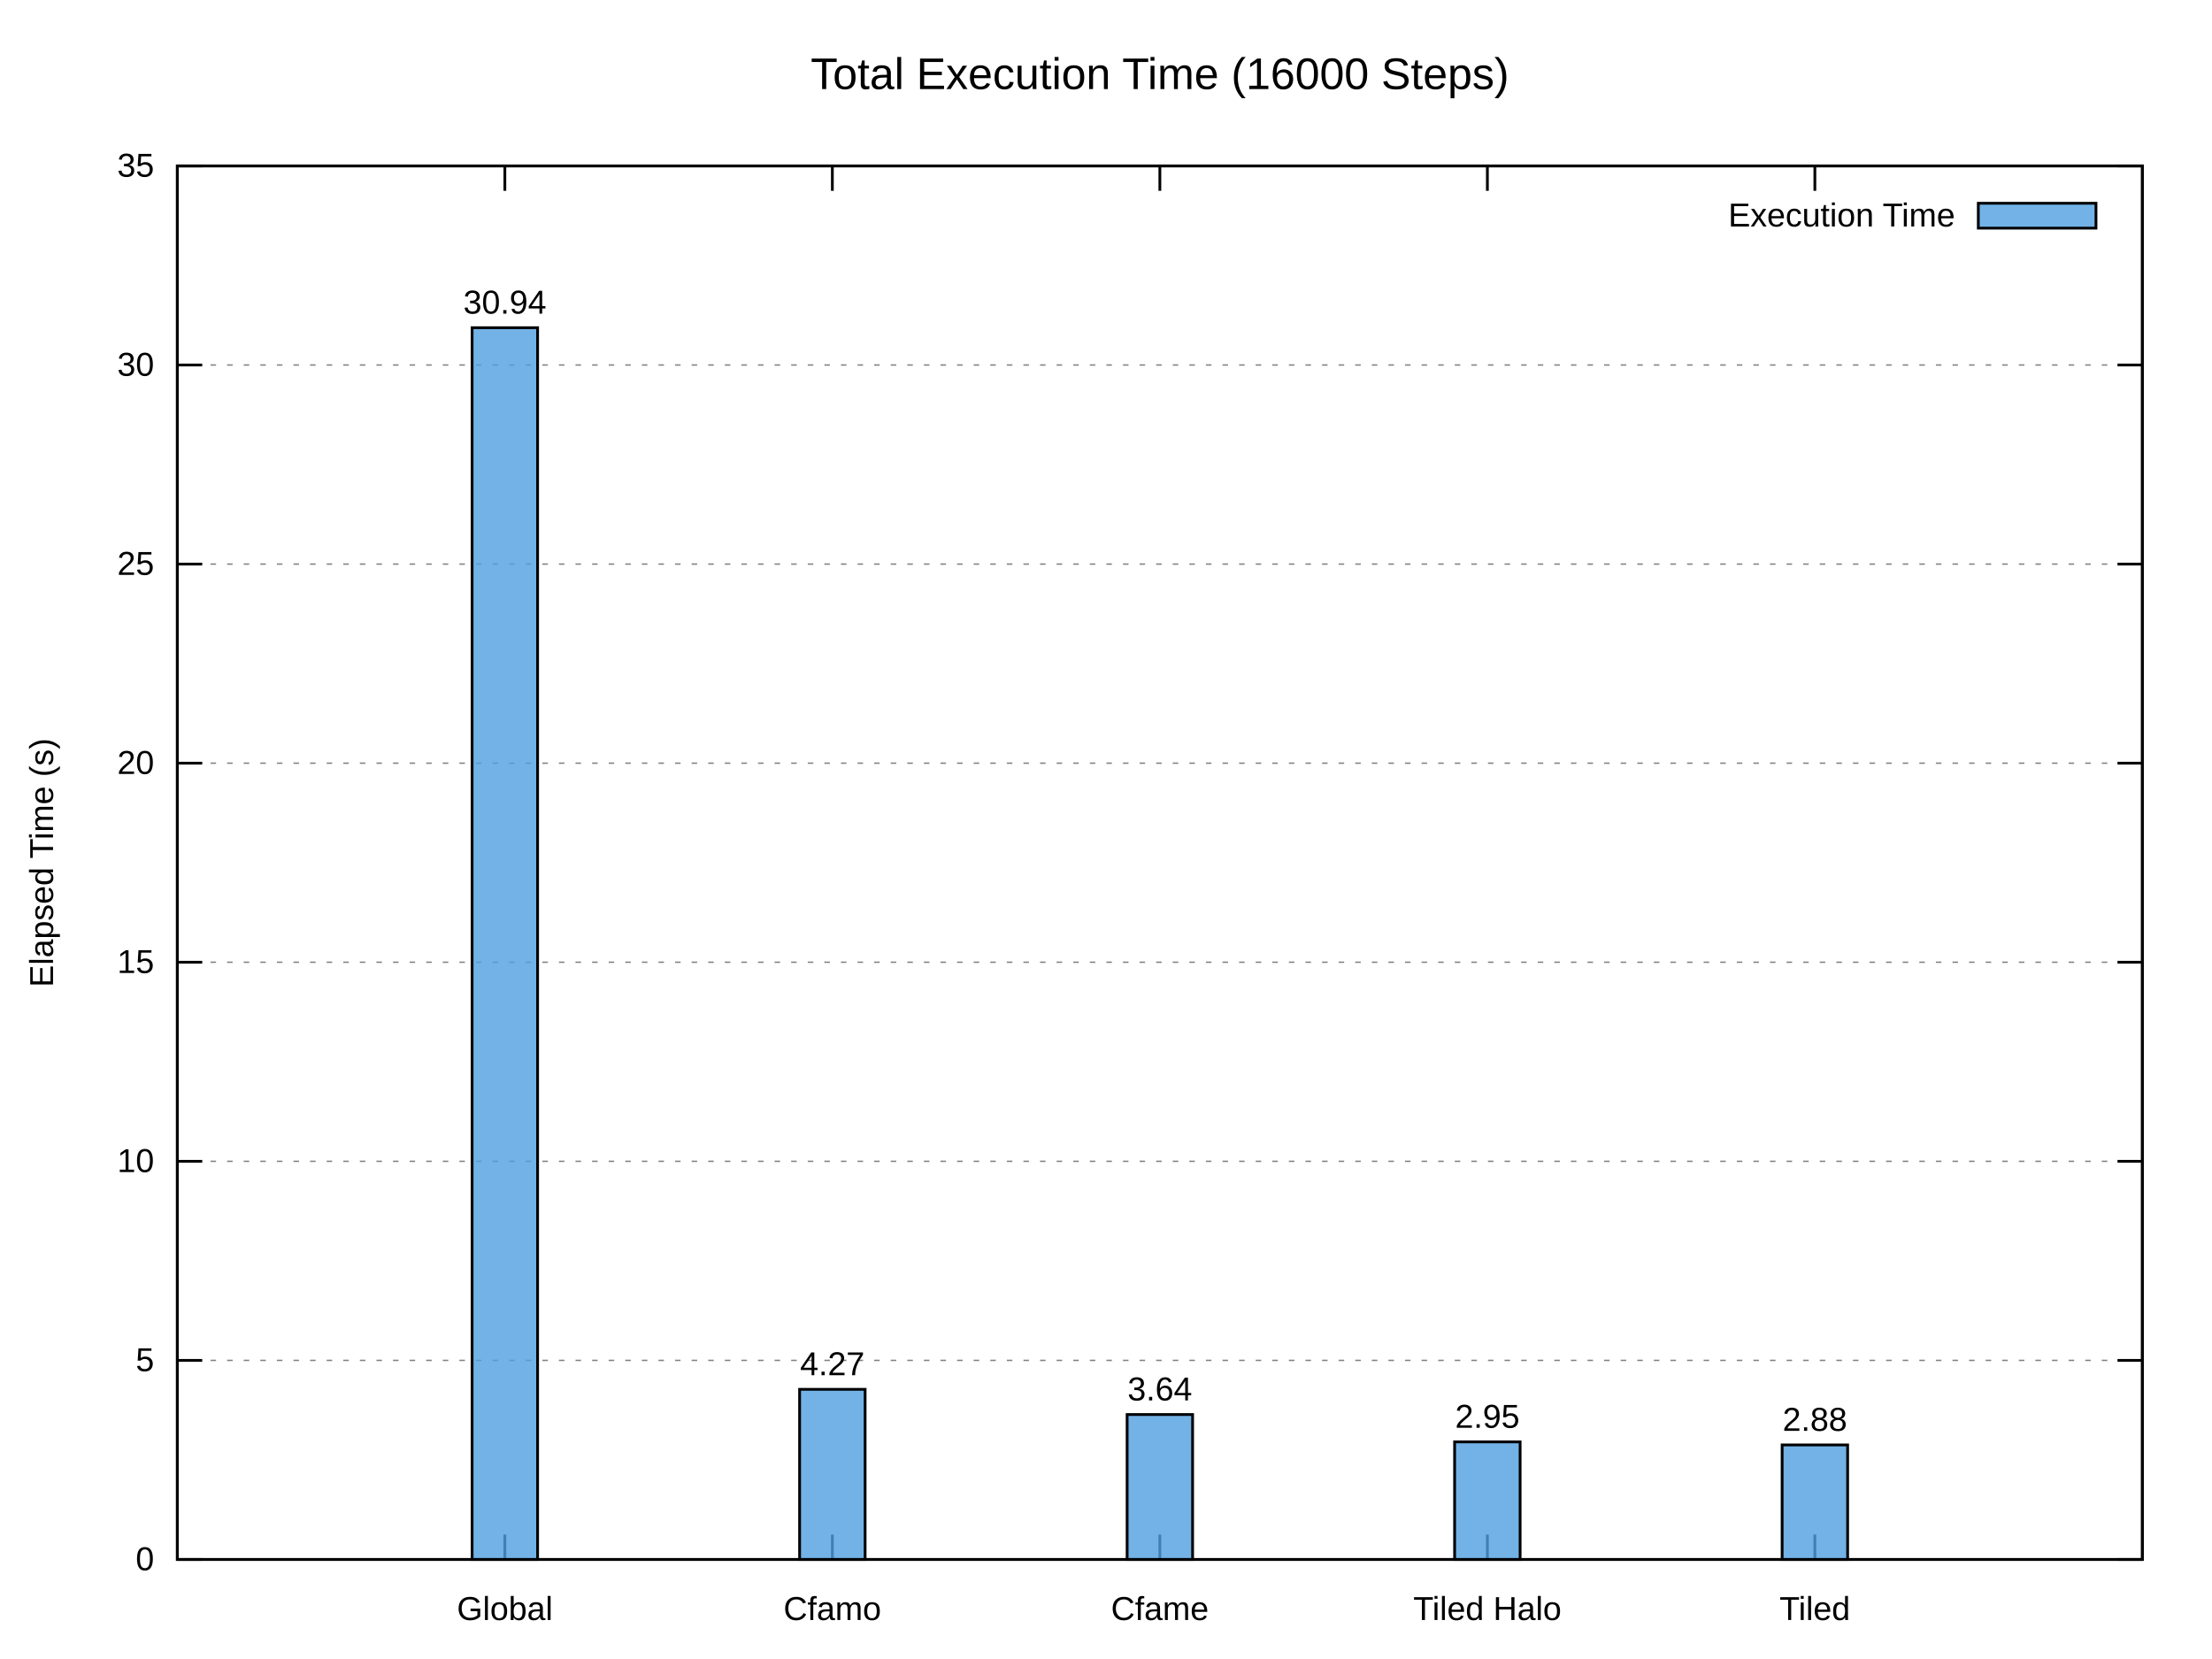
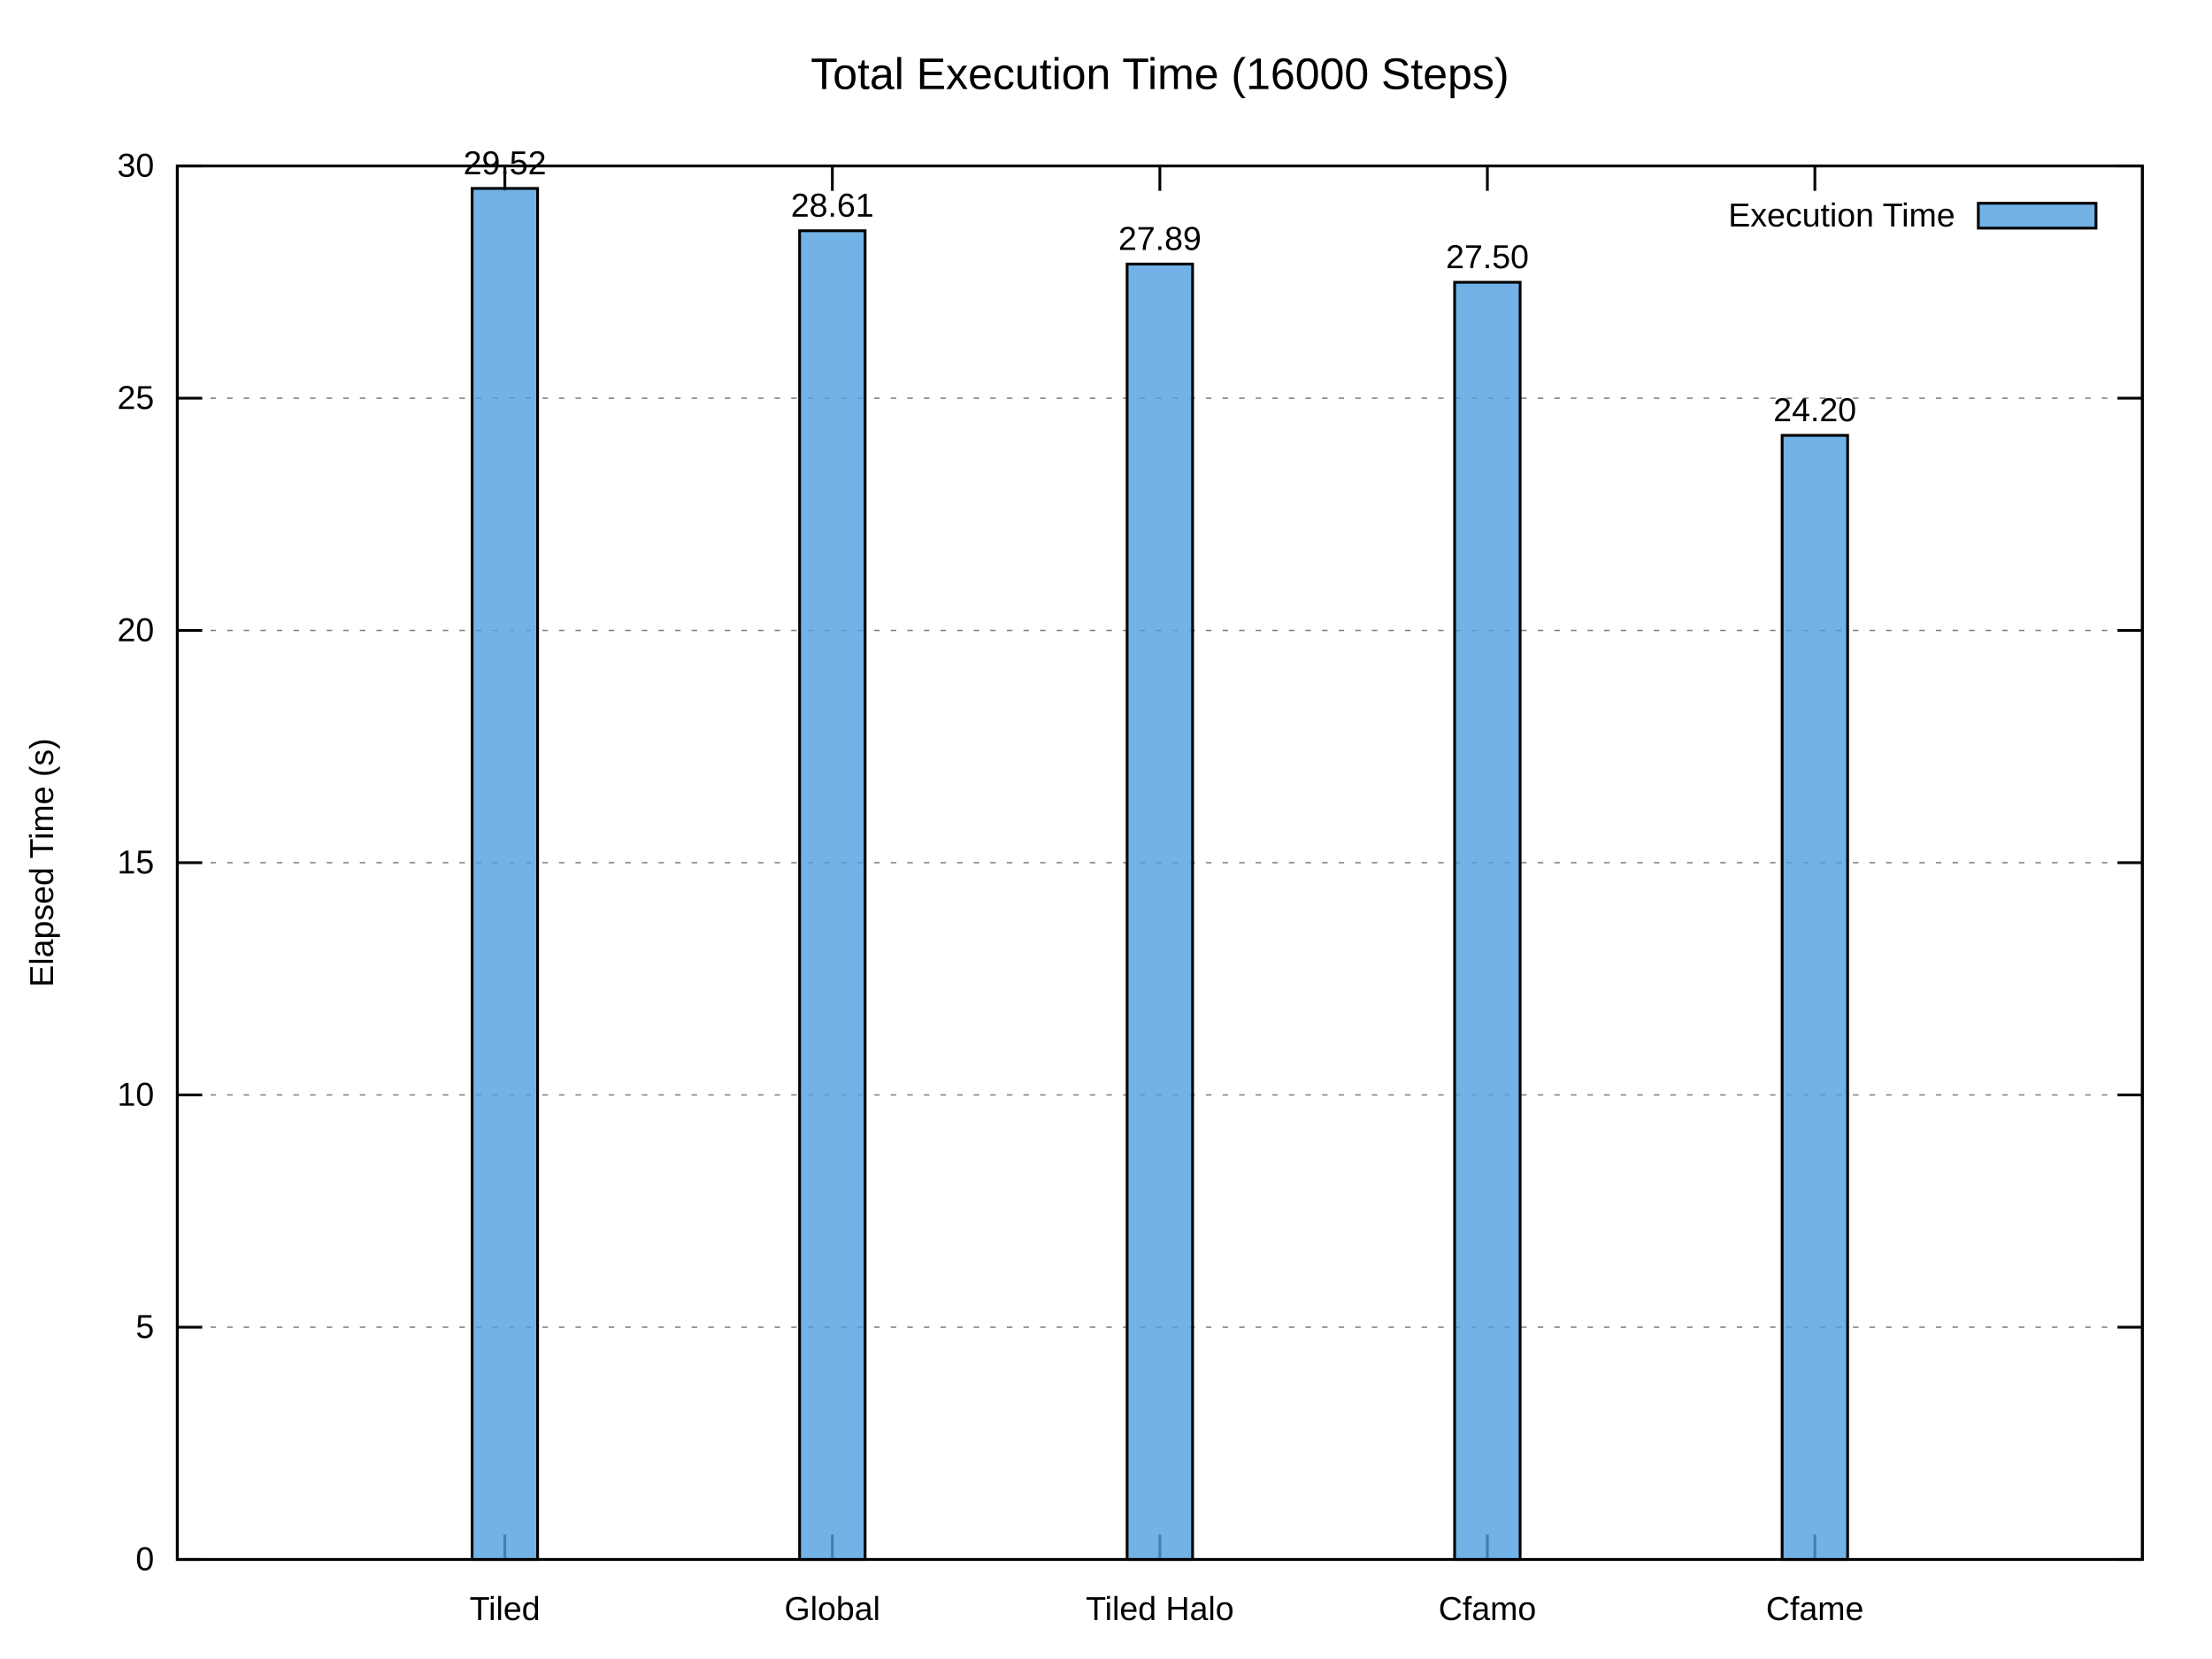
<svg xmlns="http://www.w3.org/2000/svg" xmlns:xlink="http://www.w3.org/1999/xlink" width="800" height="600" viewBox="0 0 800 600">
  <g id="gnuplot_canvas">
    <rect x="0" y="0" width="800" height="600" fill="none" />
    <defs>
      <circle id="gpDot" r="0.5" stroke-width="0.5" stroke="currentColor" />
      <path id="gpPt0" stroke-width="0.222" stroke="currentColor" d="M-1,0 h2 M0,-1 v2" />
      <path id="gpPt1" stroke-width="0.222" stroke="currentColor" d="M-1,-1 L1,1 M1,-1 L-1,1" />
      <path id="gpPt2" stroke-width="0.222" stroke="currentColor" d="M-1,0 L1,0 M0,-1 L0,1 M-1,-1 L1,1 M-1,1 L1,-1" />
      <rect id="gpPt3" stroke-width="0.222" stroke="currentColor" x="-1" y="-1" width="2" height="2" />
      <rect id="gpPt4" stroke-width="0.222" stroke="currentColor" fill="currentColor" x="-1" y="-1" width="2" height="2" />
      <circle id="gpPt5" stroke-width="0.222" stroke="currentColor" cx="0" cy="0" r="1" />
      <use xlink:href="#gpPt5" id="gpPt6" fill="currentColor" stroke="none" />
      <path id="gpPt7" stroke-width="0.222" stroke="currentColor" d="M0,-1.33 L-1.33,0.67 L1.33,0.67 z" />
      <use xlink:href="#gpPt7" id="gpPt8" fill="currentColor" stroke="none" />
      <use xlink:href="#gpPt7" id="gpPt9" stroke="currentColor" transform="rotate(180)" />
      <use xlink:href="#gpPt9" id="gpPt10" fill="currentColor" stroke="none" />
      <use xlink:href="#gpPt3" id="gpPt11" stroke="currentColor" transform="rotate(45)" />
      <use xlink:href="#gpPt11" id="gpPt12" fill="currentColor" stroke="none" />
      <path id="gpPt13" stroke-width="0.222" stroke="currentColor" d="M0,1.330 L1.265,0.411 L0.782,-1.067 L-0.782,-1.076 L-1.265,0.411 z" />
      <use xlink:href="#gpPt13" id="gpPt14" fill="currentColor" stroke="none" />
      <filter id="textbox" filterUnits="objectBoundingBox" x="0" y="0" height="1" width="1">
        <feFlood flood-color="white" flood-opacity="1" result="bgnd" />
        <feComposite in="SourceGraphic" in2="bgnd" operator="atop" />
      </filter>
      <filter id="greybox" filterUnits="objectBoundingBox" x="0" y="0" height="1" width="1">
        <feFlood flood-color="lightgrey" flood-opacity="1" result="grey" />
        <feComposite in="SourceGraphic" in2="grey" operator="atop" />
      </filter>
    </defs>
    <g fill="none" color="white" stroke="currentColor" stroke-width="1.00" stroke-linecap="butt" stroke-linejoin="miter">
</g>
    <g fill="none" color="black" stroke="currentColor" stroke-width="1.00" stroke-linecap="butt" stroke-linejoin="miter">
</g>
    <g fill="none" color="black" stroke="black" stroke-width="0.50" stroke-linecap="butt" stroke-linejoin="miter">
</g>
    <g fill="none" color="gray" stroke="currentColor" stroke-width="0.50" stroke-linecap="butt" stroke-linejoin="miter">
      <path stroke="gray" stroke-dasharray="2,4" class="gridline" d="M64.14,564.00 L774.82,564.00  " />
    </g>
    <g fill="none" color="gray" stroke="gray" stroke-width="1.00" stroke-linecap="butt" stroke-linejoin="miter">
</g>
    <g fill="none" color="black" stroke="currentColor" stroke-width="1.00" stroke-linecap="butt" stroke-linejoin="miter">
      <path stroke="black" d="M64.14,564.00 L73.14,564.00 M774.82,564.00 L765.82,564.00  " />
      <g transform="translate(55.75,567.90)" stroke="none" fill="black" font-family="Arial" font-size="12.00" text-anchor="end">
        <text>
          <tspan font-family="Arial"> 0</tspan>
        </text>
      </g>
    </g>
    <g fill="none" color="black" stroke="currentColor" stroke-width="1.00" stroke-linecap="butt" stroke-linejoin="miter">
</g>
    <g fill="none" color="black" stroke="black" stroke-width="0.50" stroke-linecap="butt" stroke-linejoin="miter">
</g>
    <g fill="none" color="gray" stroke="currentColor" stroke-width="0.50" stroke-linecap="butt" stroke-linejoin="miter">
-       <path stroke="gray" stroke-dasharray="2,4" class="gridline" d="M64.14,492.00 L774.82,492.00  " />
-     </g>
-     <g fill="none" color="gray" stroke="gray" stroke-width="1.00" stroke-linecap="butt" stroke-linejoin="miter">
- </g>
-     <g fill="none" color="black" stroke="currentColor" stroke-width="1.00" stroke-linecap="butt" stroke-linejoin="miter">
-       <path stroke="black" d="M64.14,492.00 L73.14,492.00 M774.82,492.00 L765.82,492.00  " />
-       <g transform="translate(55.75,495.90)" stroke="none" fill="black" font-family="Arial" font-size="12.00" text-anchor="end">
+       <path stroke="gray" stroke-dasharray="2,4" class="gridline" d="M64.14,480.00 L774.82,480.00  " />
+     </g>
+     <g fill="none" color="gray" stroke="gray" stroke-width="1.00" stroke-linecap="butt" stroke-linejoin="miter">
+ </g>
+     <g fill="none" color="black" stroke="currentColor" stroke-width="1.00" stroke-linecap="butt" stroke-linejoin="miter">
+       <path stroke="black" d="M64.14,480.00 L73.14,480.00 M774.82,480.00 L765.82,480.00  " />
+       <g transform="translate(55.75,483.90)" stroke="none" fill="black" font-family="Arial" font-size="12.00" text-anchor="end">
        <text>
          <tspan font-family="Arial"> 5</tspan>
        </text>
      </g>
    </g>
    <g fill="none" color="black" stroke="currentColor" stroke-width="1.00" stroke-linecap="butt" stroke-linejoin="miter">
</g>
    <g fill="none" color="black" stroke="black" stroke-width="0.50" stroke-linecap="butt" stroke-linejoin="miter">
</g>
    <g fill="none" color="gray" stroke="currentColor" stroke-width="0.50" stroke-linecap="butt" stroke-linejoin="miter">
-       <path stroke="gray" stroke-dasharray="2,4" class="gridline" d="M64.14,420.00 L774.82,420.00  " />
-     </g>
-     <g fill="none" color="gray" stroke="gray" stroke-width="1.00" stroke-linecap="butt" stroke-linejoin="miter">
- </g>
-     <g fill="none" color="black" stroke="currentColor" stroke-width="1.00" stroke-linecap="butt" stroke-linejoin="miter">
-       <path stroke="black" d="M64.14,420.00 L73.14,420.00 M774.82,420.00 L765.82,420.00  " />
-       <g transform="translate(55.75,423.90)" stroke="none" fill="black" font-family="Arial" font-size="12.00" text-anchor="end">
+       <path stroke="gray" stroke-dasharray="2,4" class="gridline" d="M64.14,396.00 L774.82,396.00  " />
+     </g>
+     <g fill="none" color="gray" stroke="gray" stroke-width="1.00" stroke-linecap="butt" stroke-linejoin="miter">
+ </g>
+     <g fill="none" color="black" stroke="currentColor" stroke-width="1.00" stroke-linecap="butt" stroke-linejoin="miter">
+       <path stroke="black" d="M64.14,396.00 L73.14,396.00 M774.82,396.00 L765.82,396.00  " />
+       <g transform="translate(55.75,399.90)" stroke="none" fill="black" font-family="Arial" font-size="12.00" text-anchor="end">
        <text>
          <tspan font-family="Arial"> 10</tspan>
        </text>
      </g>
    </g>
    <g fill="none" color="black" stroke="currentColor" stroke-width="1.00" stroke-linecap="butt" stroke-linejoin="miter">
</g>
    <g fill="none" color="black" stroke="black" stroke-width="0.50" stroke-linecap="butt" stroke-linejoin="miter">
</g>
    <g fill="none" color="gray" stroke="currentColor" stroke-width="0.50" stroke-linecap="butt" stroke-linejoin="miter">
-       <path stroke="gray" stroke-dasharray="2,4" class="gridline" d="M64.14,348.00 L774.82,348.00  " />
-     </g>
-     <g fill="none" color="gray" stroke="gray" stroke-width="1.00" stroke-linecap="butt" stroke-linejoin="miter">
- </g>
-     <g fill="none" color="black" stroke="currentColor" stroke-width="1.00" stroke-linecap="butt" stroke-linejoin="miter">
-       <path stroke="black" d="M64.14,348.00 L73.14,348.00 M774.82,348.00 L765.82,348.00  " />
-       <g transform="translate(55.75,351.90)" stroke="none" fill="black" font-family="Arial" font-size="12.00" text-anchor="end">
+       <path stroke="gray" stroke-dasharray="2,4" class="gridline" d="M64.14,312.00 L774.82,312.00  " />
+     </g>
+     <g fill="none" color="gray" stroke="gray" stroke-width="1.00" stroke-linecap="butt" stroke-linejoin="miter">
+ </g>
+     <g fill="none" color="black" stroke="currentColor" stroke-width="1.00" stroke-linecap="butt" stroke-linejoin="miter">
+       <path stroke="black" d="M64.14,312.00 L73.14,312.00 M774.82,312.00 L765.82,312.00  " />
+       <g transform="translate(55.75,315.90)" stroke="none" fill="black" font-family="Arial" font-size="12.00" text-anchor="end">
        <text>
          <tspan font-family="Arial"> 15</tspan>
        </text>
      </g>
    </g>
    <g fill="none" color="black" stroke="currentColor" stroke-width="1.00" stroke-linecap="butt" stroke-linejoin="miter">
</g>
    <g fill="none" color="black" stroke="black" stroke-width="0.50" stroke-linecap="butt" stroke-linejoin="miter">
</g>
    <g fill="none" color="gray" stroke="currentColor" stroke-width="0.50" stroke-linecap="butt" stroke-linejoin="miter">
-       <path stroke="gray" stroke-dasharray="2,4" class="gridline" d="M64.14,276.01 L774.82,276.01  " />
-     </g>
-     <g fill="none" color="gray" stroke="gray" stroke-width="1.00" stroke-linecap="butt" stroke-linejoin="miter">
- </g>
-     <g fill="none" color="black" stroke="currentColor" stroke-width="1.00" stroke-linecap="butt" stroke-linejoin="miter">
-       <path stroke="black" d="M64.14,276.01 L73.14,276.01 M774.82,276.01 L765.82,276.01  " />
-       <g transform="translate(55.75,279.91)" stroke="none" fill="black" font-family="Arial" font-size="12.00" text-anchor="end">
+       <path stroke="gray" stroke-dasharray="2,4" class="gridline" d="M64.14,228.01 L774.82,228.01  " />
+     </g>
+     <g fill="none" color="gray" stroke="gray" stroke-width="1.00" stroke-linecap="butt" stroke-linejoin="miter">
+ </g>
+     <g fill="none" color="black" stroke="currentColor" stroke-width="1.00" stroke-linecap="butt" stroke-linejoin="miter">
+       <path stroke="black" d="M64.14,228.01 L73.14,228.01 M774.82,228.01 L765.82,228.01  " />
+       <g transform="translate(55.75,231.91)" stroke="none" fill="black" font-family="Arial" font-size="12.00" text-anchor="end">
        <text>
          <tspan font-family="Arial"> 20</tspan>
        </text>
      </g>
    </g>
    <g fill="none" color="black" stroke="currentColor" stroke-width="1.00" stroke-linecap="butt" stroke-linejoin="miter">
</g>
    <g fill="none" color="black" stroke="black" stroke-width="0.50" stroke-linecap="butt" stroke-linejoin="miter">
</g>
    <g fill="none" color="gray" stroke="currentColor" stroke-width="0.50" stroke-linecap="butt" stroke-linejoin="miter">
-       <path stroke="gray" stroke-dasharray="2,4" class="gridline" d="M64.14,204.01 L774.82,204.01  " />
-     </g>
-     <g fill="none" color="gray" stroke="gray" stroke-width="1.00" stroke-linecap="butt" stroke-linejoin="miter">
- </g>
-     <g fill="none" color="black" stroke="currentColor" stroke-width="1.00" stroke-linecap="butt" stroke-linejoin="miter">
-       <path stroke="black" d="M64.14,204.01 L73.14,204.01 M774.82,204.01 L765.82,204.01  " />
-       <g transform="translate(55.75,207.91)" stroke="none" fill="black" font-family="Arial" font-size="12.00" text-anchor="end">
+       <path stroke="gray" stroke-dasharray="2,4" class="gridline" d="M64.14,144.01 L774.82,144.01  " />
+     </g>
+     <g fill="none" color="gray" stroke="gray" stroke-width="1.00" stroke-linecap="butt" stroke-linejoin="miter">
+ </g>
+     <g fill="none" color="black" stroke="currentColor" stroke-width="1.00" stroke-linecap="butt" stroke-linejoin="miter">
+       <path stroke="black" d="M64.14,144.01 L73.14,144.01 M774.82,144.01 L765.82,144.01  " />
+       <g transform="translate(55.75,147.91)" stroke="none" fill="black" font-family="Arial" font-size="12.00" text-anchor="end">
        <text>
          <tspan font-family="Arial"> 25</tspan>
-         </text>
-       </g>
-     </g>
-     <g fill="none" color="black" stroke="currentColor" stroke-width="1.00" stroke-linecap="butt" stroke-linejoin="miter">
- </g>
-     <g fill="none" color="black" stroke="black" stroke-width="0.50" stroke-linecap="butt" stroke-linejoin="miter">
- </g>
-     <g fill="none" color="gray" stroke="currentColor" stroke-width="0.50" stroke-linecap="butt" stroke-linejoin="miter">
-       <path stroke="gray" stroke-dasharray="2,4" class="gridline" d="M64.14,132.01 L774.82,132.01  " />
-     </g>
-     <g fill="none" color="gray" stroke="gray" stroke-width="1.00" stroke-linecap="butt" stroke-linejoin="miter">
- </g>
-     <g fill="none" color="black" stroke="currentColor" stroke-width="1.00" stroke-linecap="butt" stroke-linejoin="miter">
-       <path stroke="black" d="M64.14,132.01 L73.14,132.01 M774.82,132.01 L765.82,132.01  " />
-       <g transform="translate(55.75,135.91)" stroke="none" fill="black" font-family="Arial" font-size="12.00" text-anchor="end">
-         <text>
-           <tspan font-family="Arial"> 30</tspan>
        </text>
      </g>
    </g>
    <g fill="none" color="black" stroke="currentColor" stroke-width="1.00" stroke-linecap="butt" stroke-linejoin="miter">
</g>
    <g fill="none" color="black" stroke="black" stroke-width="0.50" stroke-linecap="butt" stroke-linejoin="miter">
</g>
    <g fill="none" color="gray" stroke="currentColor" stroke-width="0.50" stroke-linecap="butt" stroke-linejoin="miter">
      <path stroke="gray" stroke-dasharray="2,4" class="gridline" d="M64.14,60.01 L774.82,60.01  " />
    </g>
    <g fill="none" color="gray" stroke="gray" stroke-width="1.00" stroke-linecap="butt" stroke-linejoin="miter">
</g>
    <g fill="none" color="black" stroke="currentColor" stroke-width="1.00" stroke-linecap="butt" stroke-linejoin="miter">
      <path stroke="black" d="M64.14,60.01 L73.14,60.01 M774.82,60.01 L765.82,60.01  " />
      <g transform="translate(55.75,63.91)" stroke="none" fill="black" font-family="Arial" font-size="12.00" text-anchor="end">
        <text>
-           <tspan font-family="Arial"> 35</tspan>
+           <tspan font-family="Arial"> 30</tspan>
        </text>
      </g>
    </g>
    <g fill="none" color="black" stroke="currentColor" stroke-width="1.00" stroke-linecap="butt" stroke-linejoin="miter">
      <path stroke="black" d="M182.59,564.00 L182.59,555.00 M182.59,60.01 L182.59,69.01  " />
      <g transform="translate(182.59,585.90)" stroke="none" fill="black" font-family="Arial" font-size="12.00" text-anchor="middle">
        <text>
-           <tspan font-family="Arial">Global</tspan>
+           <tspan font-family="Arial">Tiled</tspan>
        </text>
      </g>
    </g>
    <g fill="none" color="black" stroke="currentColor" stroke-width="1.00" stroke-linecap="butt" stroke-linejoin="miter">
      <path stroke="black" d="M301.03,564.00 L301.03,555.00 M301.03,60.01 L301.03,69.01  " />
      <g transform="translate(301.03,585.90)" stroke="none" fill="black" font-family="Arial" font-size="12.00" text-anchor="middle">
        <text>
-           <tspan font-family="Arial">Cfamo</tspan>
+           <tspan font-family="Arial">Global</tspan>
        </text>
      </g>
    </g>
    <g fill="none" color="black" stroke="currentColor" stroke-width="1.00" stroke-linecap="butt" stroke-linejoin="miter">
      <path stroke="black" d="M419.48,564.00 L419.48,555.00 M419.48,60.01 L419.48,69.01  " />
      <g transform="translate(419.48,585.90)" stroke="none" fill="black" font-family="Arial" font-size="12.00" text-anchor="middle">
        <text>
-           <tspan font-family="Arial">Cfame</tspan>
+           <tspan font-family="Arial">Tiled Halo</tspan>
        </text>
      </g>
    </g>
    <g fill="none" color="black" stroke="currentColor" stroke-width="1.00" stroke-linecap="butt" stroke-linejoin="miter">
      <path stroke="black" d="M537.93,564.00 L537.93,555.00 M537.93,60.01 L537.93,69.01  " />
      <g transform="translate(537.93,585.90)" stroke="none" fill="black" font-family="Arial" font-size="12.00" text-anchor="middle">
        <text>
-           <tspan font-family="Arial">Tiled Halo</tspan>
+           <tspan font-family="Arial">Cfamo</tspan>
        </text>
      </g>
    </g>
    <g fill="none" color="black" stroke="currentColor" stroke-width="1.00" stroke-linecap="butt" stroke-linejoin="miter">
      <path stroke="black" d="M656.37,564.00 L656.37,555.00 M656.37,60.01 L656.37,69.01  " />
      <g transform="translate(656.37,585.90)" stroke="none" fill="black" font-family="Arial" font-size="12.00" text-anchor="middle">
        <text>
-           <tspan font-family="Arial">Tiled</tspan>
+           <tspan font-family="Arial">Cfame</tspan>
        </text>
      </g>
    </g>
    <g fill="none" color="black" stroke="currentColor" stroke-width="1.00" stroke-linecap="butt" stroke-linejoin="miter">
</g>
    <g fill="none" color="black" stroke="currentColor" stroke-width="1.00" stroke-linecap="butt" stroke-linejoin="miter">
      <path stroke="black" d="M64.14,60.01 L64.14,564.00 L774.82,564.00 L774.82,60.01 L64.14,60.01 Z  " />
    </g>
    <g fill="none" color="black" stroke="currentColor" stroke-width="1.00" stroke-linecap="butt" stroke-linejoin="miter">
      <g transform="translate(19.18,312.01) rotate(270)" stroke="none" fill="black" font-family="Arial" font-size="12.00" text-anchor="middle">
        <text>
          <tspan font-family="Arial">Elapsed Time (s)</tspan>
        </text>
      </g>
    </g>
    <g fill="none" color="black" stroke="currentColor" stroke-width="1.00" stroke-linecap="butt" stroke-linejoin="miter">
</g>
    <g id="gnuplot_plot_1">
      <g fill="none" color="black" stroke="currentColor" stroke-width="1.00" stroke-linecap="butt" stroke-linejoin="miter">
        <g transform="translate(707.09,81.91)" stroke="none" fill="black" font-family="Arial" font-size="12.00" text-anchor="end">
          <text>
            <tspan font-family="Arial">Execution Time</tspan>
          </text>
        </g>
      </g>
      <g fill="none" color="black" stroke="currentColor" stroke-width="1.00" stroke-linecap="butt" stroke-linejoin="miter">
        <g stroke="none" shape-rendering="crispEdges">
          <polygon fill="rgb( 79, 159, 224)" fill-opacity="0.8" points="715.48,82.51 758.04,82.51 758.04,73.51 715.48,73.51 " />
        </g>
        <path stroke="black" d="M715.48,82.51 L758.04,82.51 L758.04,73.51 L715.48,73.51 L715.48,82.51 Z  " />
      </g>
      <g fill="none" color="black" stroke="currentColor" stroke-width="1.00" stroke-linecap="butt" stroke-linejoin="miter">
        <g stroke="none" shape-rendering="crispEdges">
-           <polygon fill="rgb( 79, 159, 224)" fill-opacity="0.8" points="170.74,564.00 194.44,564.00 194.44,118.51 170.74,118.51 " />
-         </g>
-         <path stroke="black" d="M170.74,564.00 L170.74,118.52 L194.43,118.52 L194.43,564.00 L170.74,564.00 Z  " />
-       </g>
-       <g fill="none" color="black" stroke="currentColor" stroke-width="1.00" stroke-linecap="butt" stroke-linejoin="miter">
-         <g stroke="none" shape-rendering="crispEdges">
-           <polygon fill="rgb( 79, 159, 224)" fill-opacity="0.8" points="289.19,564.00 312.89,564.00 312.89,502.46 289.19,502.46 " />
-         </g>
-         <path stroke="black" d="M289.19,564.00 L289.19,502.47 L312.88,502.47 L312.88,564.00 L289.19,564.00 Z  " />
-       </g>
-       <g fill="none" color="black" stroke="currentColor" stroke-width="1.00" stroke-linecap="butt" stroke-linejoin="miter">
-         <g stroke="none" shape-rendering="crispEdges">
-           <polygon fill="rgb( 79, 159, 224)" fill-opacity="0.8" points="407.64,564.00 431.33,564.00 431.33,511.57 407.64,511.57 " />
-         </g>
-         <path stroke="black" d="M407.64,564.00 L407.64,511.58 L431.32,511.58 L431.32,564.00 L407.64,564.00 Z  " />
-       </g>
-       <g fill="none" color="black" stroke="currentColor" stroke-width="1.00" stroke-linecap="butt" stroke-linejoin="miter">
-         <g stroke="none" shape-rendering="crispEdges">
-           <polygon fill="rgb( 79, 159, 224)" fill-opacity="0.8" points="526.08,564.00 549.78,564.00 549.78,521.47 526.08,521.47 " />
-         </g>
-         <path stroke="black" d="M526.08,564.00 L526.08,521.48 L549.77,521.48 L549.77,564.00 L526.08,564.00 Z  " />
-       </g>
-       <g fill="none" color="black" stroke="currentColor" stroke-width="1.00" stroke-linecap="butt" stroke-linejoin="miter">
-         <g stroke="none" shape-rendering="crispEdges">
-           <polygon fill="rgb( 79, 159, 224)" fill-opacity="0.8" points="644.53,564.00 668.23,564.00 668.23,522.57 644.53,522.57 " />
-         </g>
-         <path stroke="black" d="M644.53,564.00 L644.53,522.58 L668.22,522.58 L668.22,564.00 L644.53,564.00 Z  " />
+           <polygon fill="rgb( 79, 159, 224)" fill-opacity="0.8" points="170.74,564.00 194.44,564.00 194.44,68.13 170.74,68.13 " />
+         </g>
+         <path stroke="black" d="M170.74,564.00 L170.74,68.14 L194.43,68.14 L194.43,564.00 L170.74,564.00 Z  " />
+       </g>
+       <g fill="none" color="black" stroke="currentColor" stroke-width="1.00" stroke-linecap="butt" stroke-linejoin="miter">
+         <g stroke="none" shape-rendering="crispEdges">
+           <polygon fill="rgb( 79, 159, 224)" fill-opacity="0.8" points="289.19,564.00 312.89,564.00 312.89,83.44 289.19,83.44 " />
+         </g>
+         <path stroke="black" d="M289.19,564.00 L289.19,83.45 L312.88,83.45 L312.88,564.00 L289.19,564.00 Z  " />
+       </g>
+       <g fill="none" color="black" stroke="currentColor" stroke-width="1.00" stroke-linecap="butt" stroke-linejoin="miter">
+         <g stroke="none" shape-rendering="crispEdges">
+           <polygon fill="rgb( 79, 159, 224)" fill-opacity="0.8" points="407.64,564.00 431.33,564.00 431.33,95.48 407.64,95.48 " />
+         </g>
+         <path stroke="black" d="M407.64,564.00 L407.64,95.49 L431.32,95.49 L431.32,564.00 L407.64,564.00 Z  " />
+       </g>
+       <g fill="none" color="black" stroke="currentColor" stroke-width="1.00" stroke-linecap="butt" stroke-linejoin="miter">
+         <g stroke="none" shape-rendering="crispEdges">
+           <polygon fill="rgb( 79, 159, 224)" fill-opacity="0.8" points="526.08,564.00 549.78,564.00 549.78,102.08 526.08,102.08 " />
+         </g>
+         <path stroke="black" d="M526.08,564.00 L526.08,102.09 L549.77,102.09 L549.77,564.00 L526.08,564.00 Z  " />
+       </g>
+       <g fill="none" color="black" stroke="currentColor" stroke-width="1.00" stroke-linecap="butt" stroke-linejoin="miter">
+         <g stroke="none" shape-rendering="crispEdges">
+           <polygon fill="rgb( 79, 159, 224)" fill-opacity="0.8" points="644.53,564.00 668.23,564.00 668.23,157.44 644.53,157.44 " />
+         </g>
+         <path stroke="black" d="M644.53,564.00 L644.53,157.45 L668.22,157.45 L668.22,564.00 L644.53,564.00 Z  " />
      </g>
      <g fill="none" color="black" stroke="currentColor" stroke-width="1.00" stroke-linecap="butt" stroke-linejoin="miter">
</g>
    </g>
    <g id="gnuplot_plot_2">
      <g fill="none" color="black" stroke="currentColor" stroke-width="1.00" stroke-linecap="butt" stroke-linejoin="miter">
-         <g transform="translate(182.59,113.42)" stroke="none" fill="black" font-family="Arial" font-size="12.00" text-anchor="middle">
-           <text>
-             <tspan font-family="Arial">30.94</tspan>
-           </text>
-         </g>
-         <g transform="translate(301.03,497.37)" stroke="none" fill="black" font-family="Arial" font-size="12.00" text-anchor="middle">
-           <text>
-             <tspan font-family="Arial">4.27</tspan>
-           </text>
-         </g>
-         <g transform="translate(419.48,506.48)" stroke="none" fill="black" font-family="Arial" font-size="12.00" text-anchor="middle">
-           <text>
-             <tspan font-family="Arial">3.64</tspan>
-           </text>
-         </g>
-         <g transform="translate(537.93,516.38)" stroke="none" fill="black" font-family="Arial" font-size="12.00" text-anchor="middle">
-           <text>
-             <tspan font-family="Arial">2.95</tspan>
-           </text>
-         </g>
-         <g transform="translate(656.37,517.48)" stroke="none" fill="black" font-family="Arial" font-size="12.00" text-anchor="middle">
-           <text>
-             <tspan font-family="Arial">2.88</tspan>
+         <g transform="translate(182.59,63.04)" stroke="none" fill="black" font-family="Arial" font-size="12.00" text-anchor="middle">
+           <text>
+             <tspan font-family="Arial">29.52</tspan>
+           </text>
+         </g>
+         <g transform="translate(301.03,78.35)" stroke="none" fill="black" font-family="Arial" font-size="12.00" text-anchor="middle">
+           <text>
+             <tspan font-family="Arial">28.61</tspan>
+           </text>
+         </g>
+         <g transform="translate(419.48,90.39)" stroke="none" fill="black" font-family="Arial" font-size="12.00" text-anchor="middle">
+           <text>
+             <tspan font-family="Arial">27.89</tspan>
+           </text>
+         </g>
+         <g transform="translate(537.93,96.99)" stroke="none" fill="black" font-family="Arial" font-size="12.00" text-anchor="middle">
+           <text>
+             <tspan font-family="Arial">27.50</tspan>
+           </text>
+         </g>
+         <g transform="translate(656.37,152.35)" stroke="none" fill="black" font-family="Arial" font-size="12.00" text-anchor="middle">
+           <text>
+             <tspan font-family="Arial">24.20</tspan>
          </text>
        </g>
      </g>
    </g>
    <g fill="none" color="white" stroke="black" stroke-width="2.00" stroke-linecap="butt" stroke-linejoin="miter">
</g>
    <g fill="none" color="black" stroke="currentColor" stroke-width="2.00" stroke-linecap="butt" stroke-linejoin="miter">
</g>
    <g fill="none" color="black" stroke="black" stroke-width="1.00" stroke-linecap="butt" stroke-linejoin="miter">
</g>
    <g fill="none" color="black" stroke="currentColor" stroke-width="1.00" stroke-linecap="butt" stroke-linejoin="miter">
      <path stroke="black" d="M64.14,60.01 L64.14,564.00 L774.82,564.00 L774.82,60.01 L64.14,60.01 Z  " />
    </g>
    <g fill="none" color="black" stroke="currentColor" stroke-width="1.00" stroke-linecap="butt" stroke-linejoin="miter">
      <g transform="translate(419.48,32.21)" stroke="none" fill="black" font-family="Arial" font-size="16.00" text-anchor="middle">
        <text>
          <tspan font-family="Arial">Total Execution Time (16000 Steps)</tspan>
        </text>
      </g>
    </g>
    <g fill="none" color="black" stroke="currentColor" stroke-width="1.00" stroke-linecap="butt" stroke-linejoin="miter">
</g>
  </g>
</svg>
